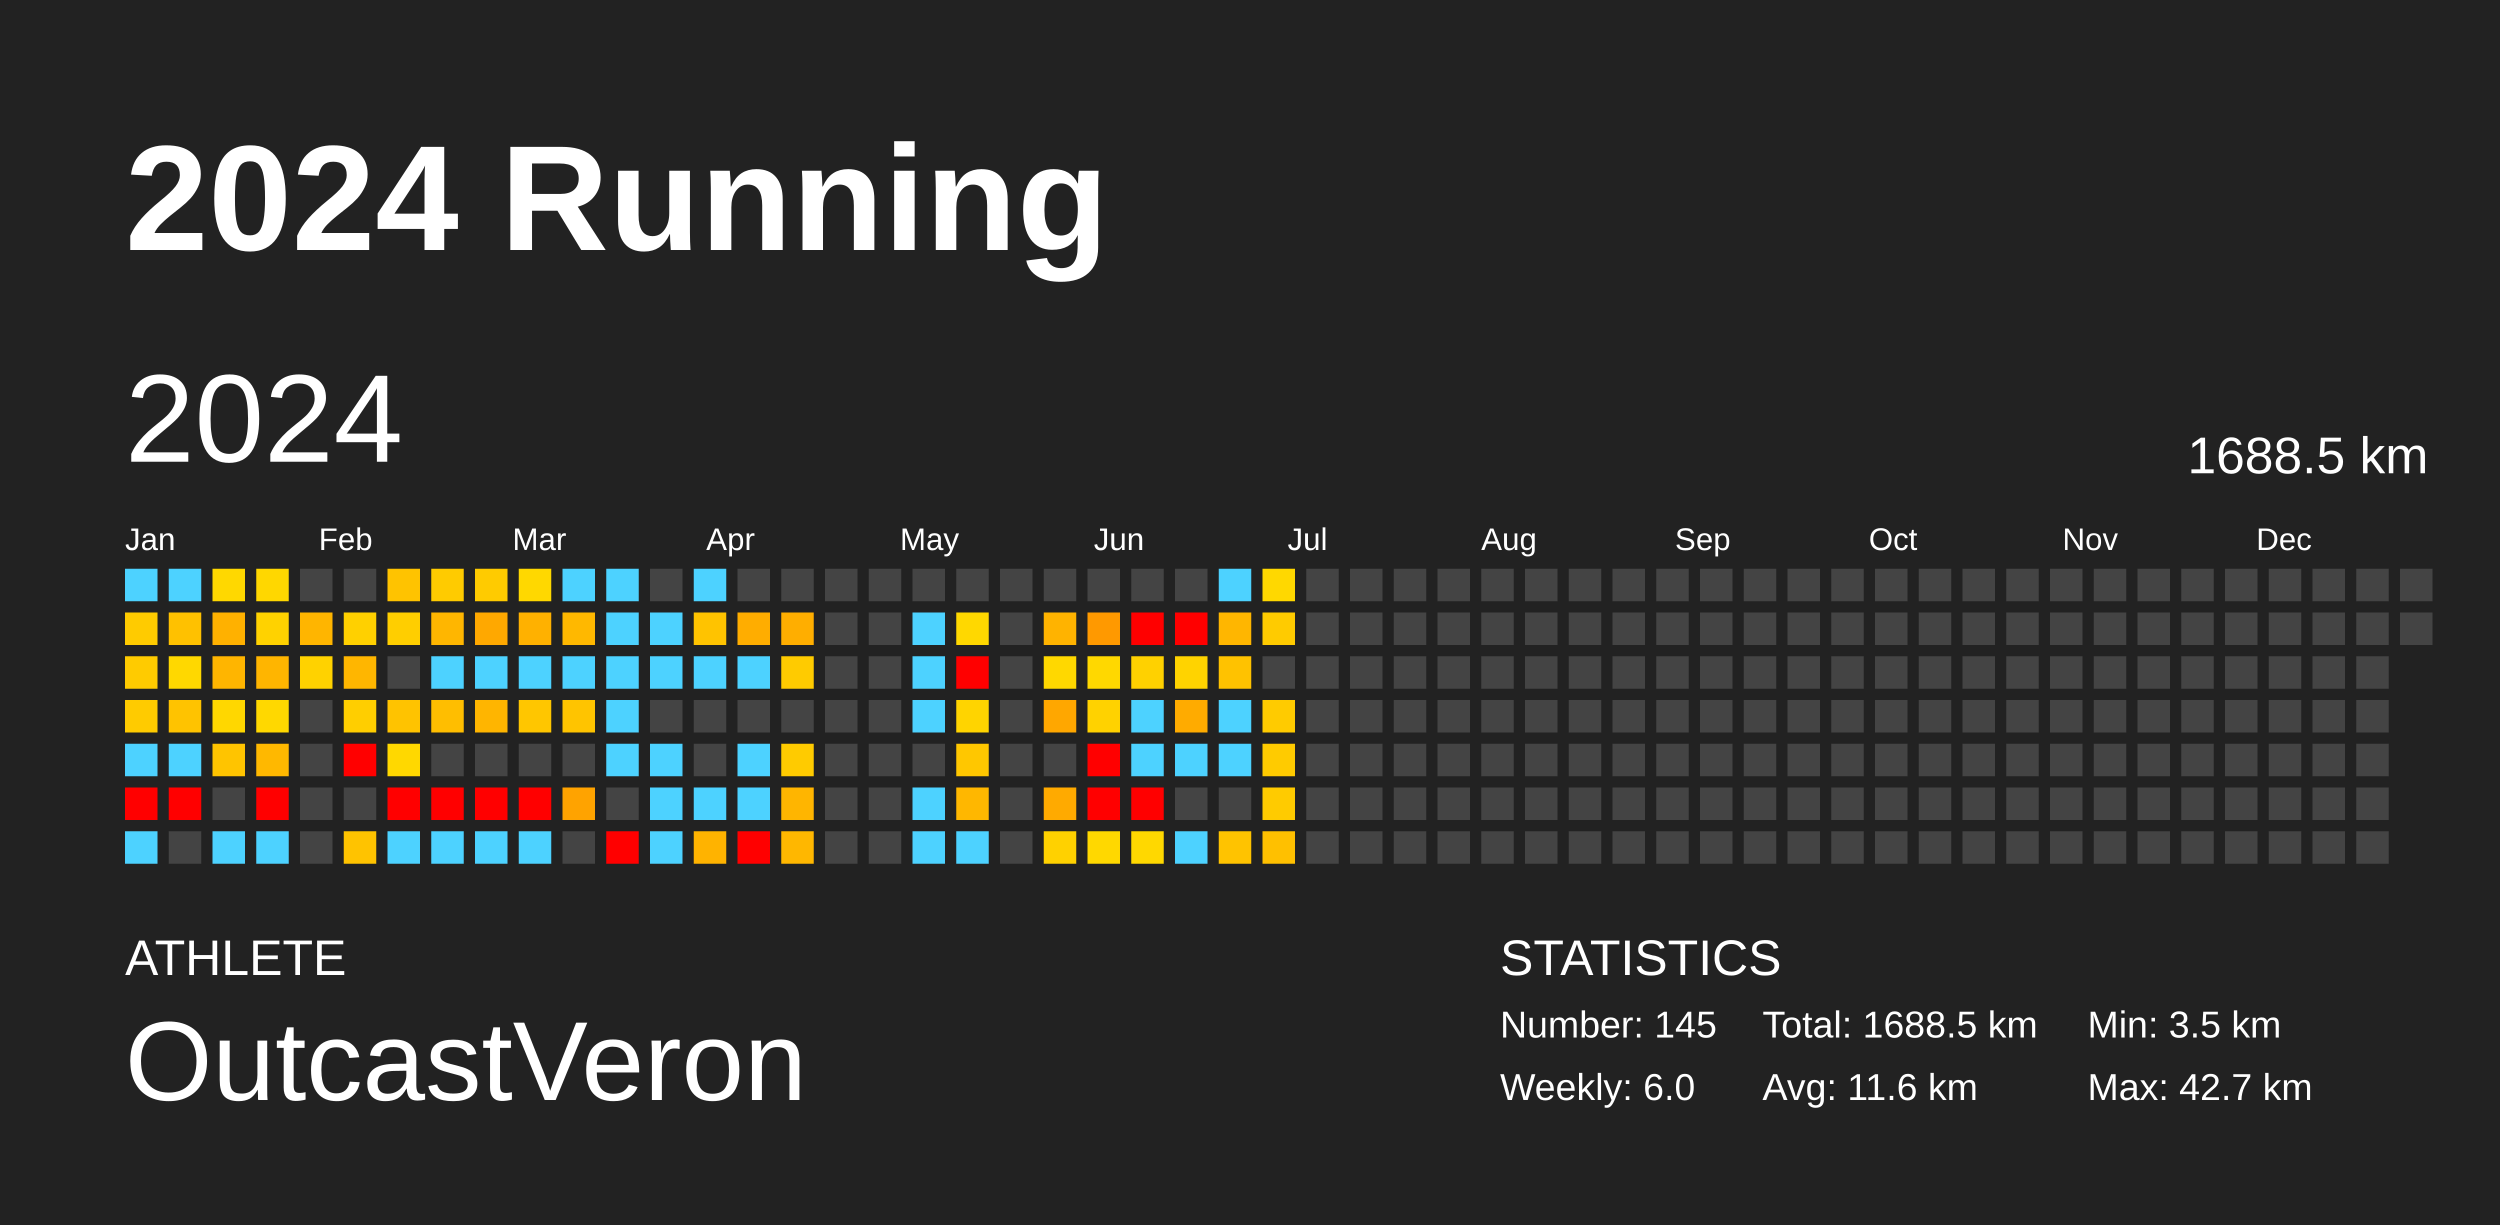
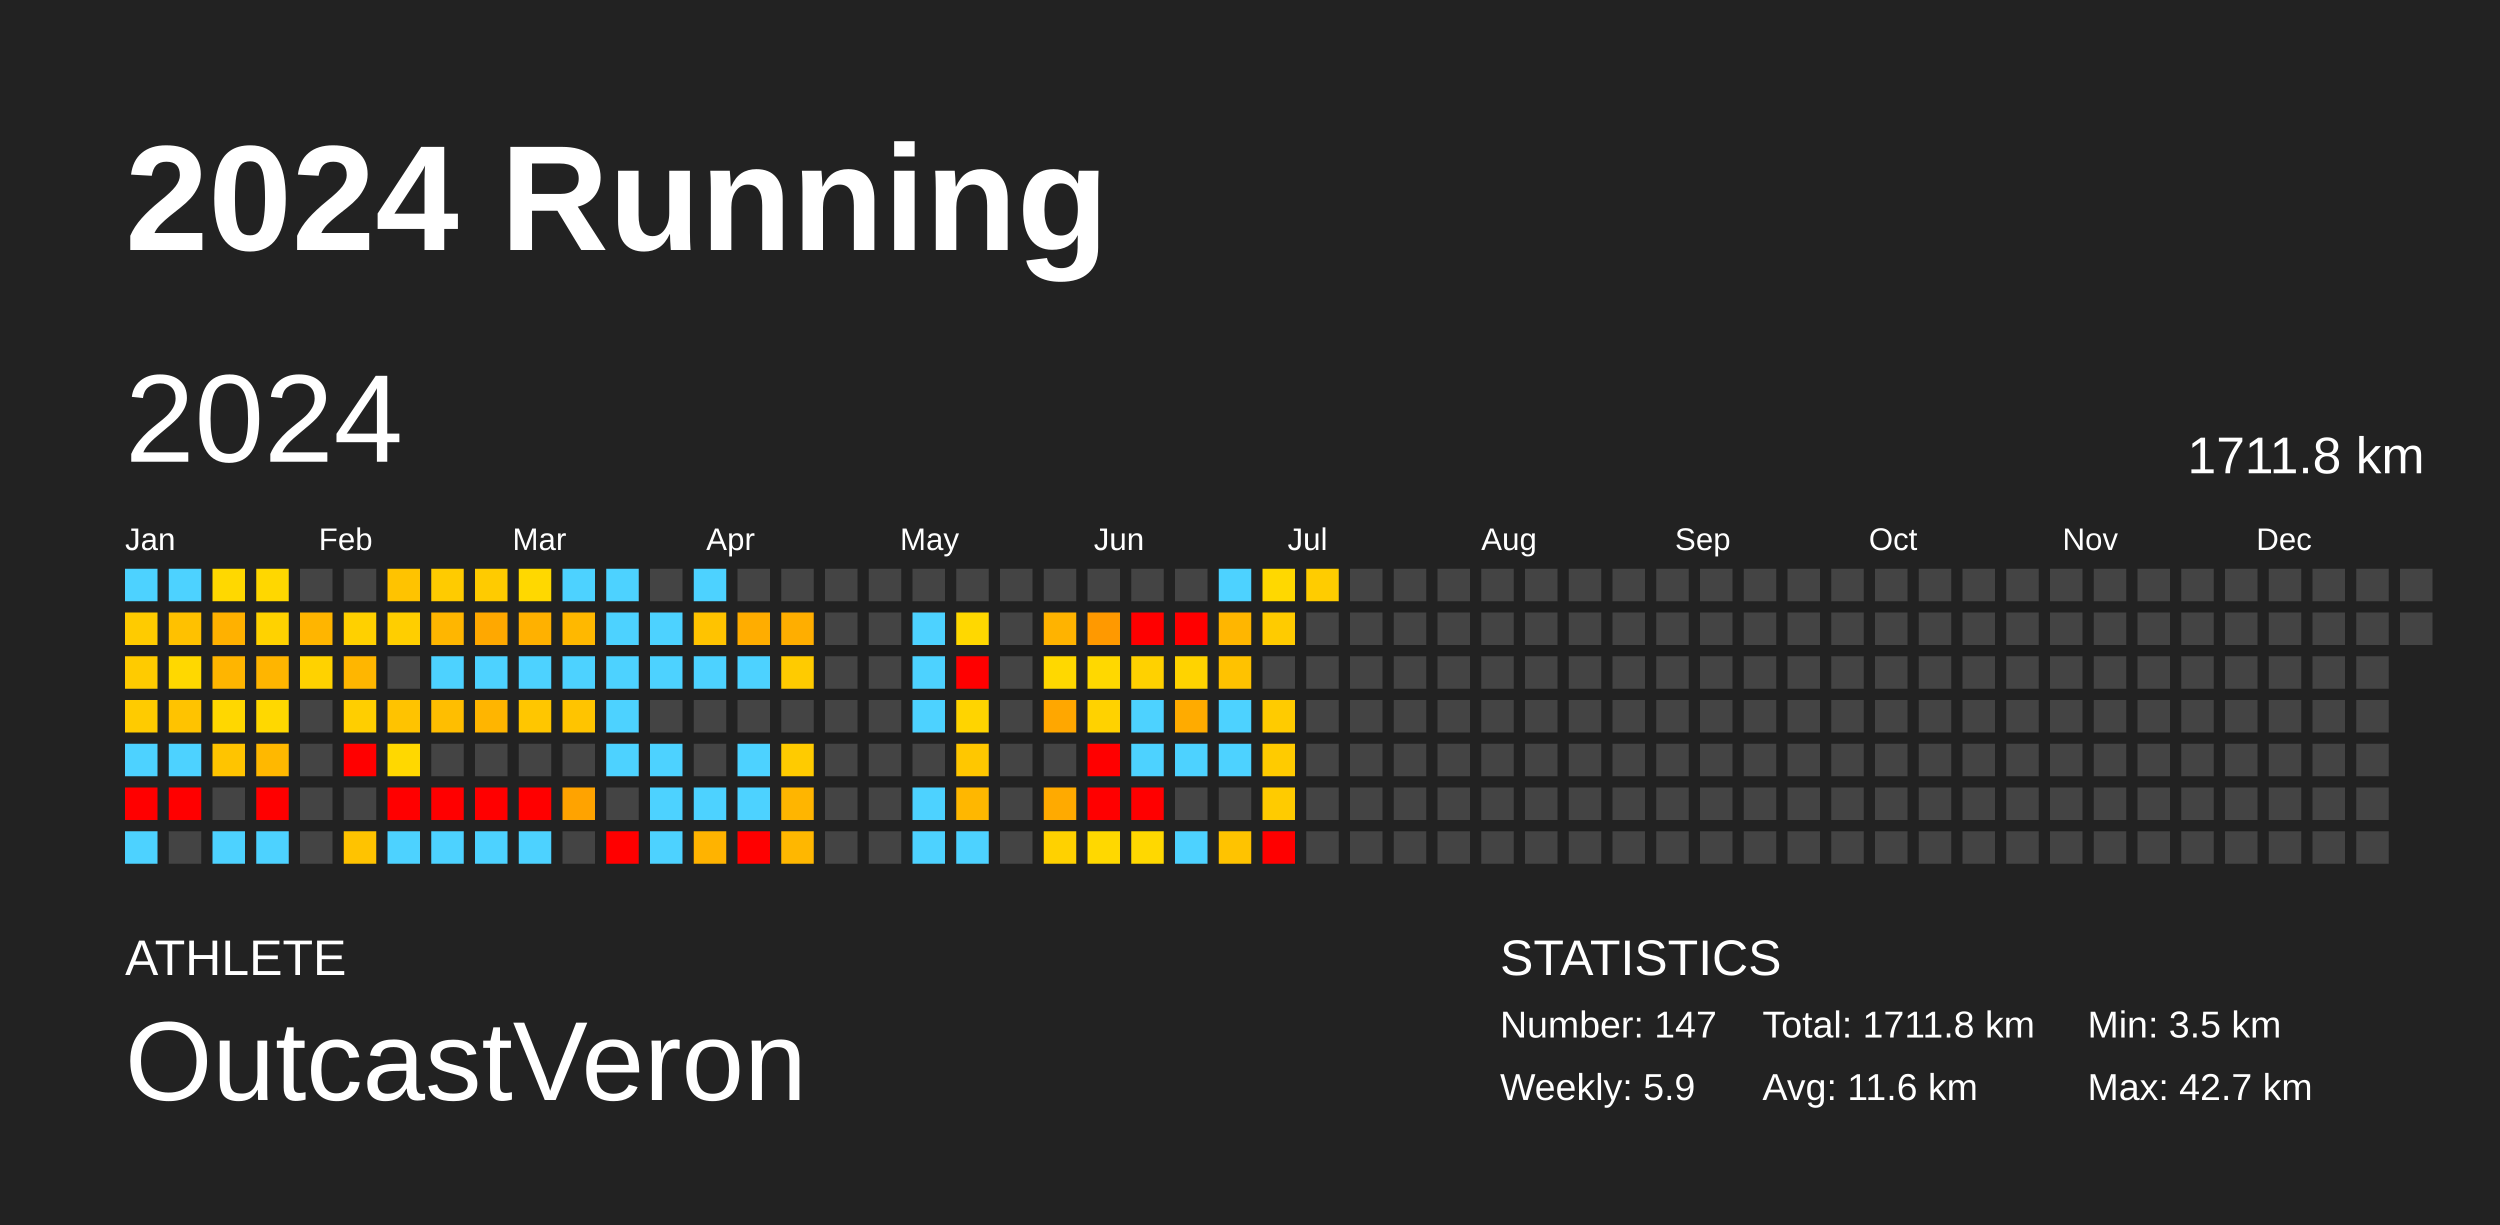
<svg xmlns="http://www.w3.org/2000/svg" baseProfile="full" height="98mm" version="1.1" viewBox="0,0,200,98" width="200mm">
  <defs />
  <rect fill="#222222" height="98" width="200" x="0" y="0" />
  <text fill="#FFFFFF" style="font-size:12px; font-family:Arial; font-weight:bold;" x="10" y="20">2024 Running</text>
  <text fill="#FFFFFF" style="font-size:4px; font-family:Arial" x="10" y="78">ATHLETE</text>
  <text fill="#FFFFFF" style="font-size:9px; font-family:Arial" x="10" y="88">OutcastVeron</text>
  <text fill="#FFFFFF" style="font-size:4px; font-family:Arial" x="120" y="78">STATISTICS</text>
-   <text fill="#FFFFFF" style="font-size:3px; font-family:Arial" x="120" y="83">Number: 145</text>
-   <text fill="#FFFFFF" style="font-size:3px; font-family:Arial" x="120" y="88">Weekly: 6.0</text>
-   <text fill="#FFFFFF" style="font-size:3px; font-family:Arial" x="141" y="83">Total: 1688.5 km</text>
+   <text fill="#FFFFFF" style="font-size:3px; font-family:Arial" x="120" y="83">Number: 147</text>
+   <text fill="#FFFFFF" style="font-size:3px; font-family:Arial" x="120" y="88">Weekly: 5.9</text>
+   <text fill="#FFFFFF" style="font-size:3px; font-family:Arial" x="141" y="83">Total: 1711.8 km</text>
  <text fill="#FFFFFF" style="font-size:3px; font-family:Arial" x="141" y="88">Avg: 11.6 km</text>
  <text fill="#FFFFFF" style="font-size:3px; font-family:Arial" x="167" y="83">Min: 3.5 km</text>
  <text fill="#FFFFFF" style="font-size:3px; font-family:Arial" x="167" y="88">Max: 42.7 km</text>
  <text dominant-baseline="hanging" fill="#FFFFFF" style="font-size:10.0px; font-family:Arial;" x="10" y="30">2024</text>
-   <text dominant-baseline="hanging" fill="#FFFFFF" style="font-size:4.125px; font-family:Arial;" x="175" y="35">1688.5 km</text>
+   <text dominant-baseline="hanging" fill="#FFFFFF" style="font-size:4.125px; font-family:Arial;" x="175" y="35">1711.8 km</text>
  <text fill="#FFFFFF" style="font-size:2.5px; font-family:Arial" x="10.0" y="44">Jan</text>
  <text fill="#FFFFFF" style="font-size:2.5px; font-family:Arial" x="25.5" y="44">Feb</text>
  <text fill="#FFFFFF" style="font-size:2.5px; font-family:Arial" x="41.0" y="44">Mar</text>
  <text fill="#FFFFFF" style="font-size:2.5px; font-family:Arial" x="56.5" y="44">Apr</text>
  <text fill="#FFFFFF" style="font-size:2.5px; font-family:Arial" x="72.0" y="44">May</text>
  <text fill="#FFFFFF" style="font-size:2.5px; font-family:Arial" x="87.5" y="44">Jun</text>
  <text fill="#FFFFFF" style="font-size:2.5px; font-family:Arial" x="103.0" y="44">Jul</text>
  <text fill="#FFFFFF" style="font-size:2.5px; font-family:Arial" x="118.5" y="44">Aug</text>
  <text fill="#FFFFFF" style="font-size:2.5px; font-family:Arial" x="134.0" y="44">Sep</text>
  <text fill="#FFFFFF" style="font-size:2.5px; font-family:Arial" x="149.5" y="44">Oct</text>
  <text fill="#FFFFFF" style="font-size:2.5px; font-family:Arial" x="165.0" y="44">Nov</text>
  <text fill="#FFFFFF" style="font-size:2.5px; font-family:Arial" x="180.5" y="44">Dec</text>
  <rect fill="#4dd2ff" height="2.6" width="2.6" x="10.0" y="45.5" />
  <rect fill="#ffcb00" height="2.6" width="2.6" x="10.0" y="49.0" />
  <rect fill="#ffcb00" height="2.6" width="2.6" x="10.0" y="52.5" />
  <rect fill="#ffcb00" height="2.6" width="2.6" x="10.0" y="56.0" />
  <rect fill="#4dd2ff" height="2.6" width="2.6" x="10.0" y="59.5" />
  <rect fill="red" height="2.6" width="2.6" x="10.0" y="63.0" />
  <rect fill="#4dd2ff" height="2.6" width="2.6" x="10.0" y="66.5" />
  <rect fill="#4dd2ff" height="2.6" width="2.6" x="13.5" y="45.5" />
  <rect fill="#ffc100" height="2.6" width="2.6" x="13.5" y="49.0" />
  <rect fill="#ffd800" height="2.6" width="2.6" x="13.5" y="52.5" />
  <rect fill="#ffc300" height="2.6" width="2.6" x="13.5" y="56.0" />
  <rect fill="#4dd2ff" height="2.6" width="2.6" x="13.5" y="59.5" />
  <rect fill="red" height="2.6" width="2.6" x="13.5" y="63.0" />
  <rect fill="#444444" height="2.6" width="2.6" x="13.5" y="66.5" />
  <rect fill="#ffd800" height="2.6" width="2.6" x="17.0" y="45.5" />
  <rect fill="#ffb100" height="2.6" width="2.6" x="17.0" y="49.0" />
  <rect fill="#ffb500" height="2.6" width="2.6" x="17.0" y="52.5" />
  <rect fill="#ffd700" height="2.6" width="2.6" x="17.0" y="56.0" />
  <rect fill="#ffc400" height="2.6" width="2.6" x="17.0" y="59.5" />
  <rect fill="#444444" height="2.6" width="2.6" x="17.0" y="63.0" />
  <rect fill="#4dd2ff" height="2.6" width="2.6" x="17.0" y="66.5" />
  <rect fill="#ffd700" height="2.6" width="2.6" x="20.5" y="45.5" />
  <rect fill="#ffd200" height="2.6" width="2.6" x="20.5" y="49.0" />
  <rect fill="#ffb500" height="2.6" width="2.6" x="20.5" y="52.5" />
  <rect fill="#ffd800" height="2.6" width="2.6" x="20.5" y="56.0" />
  <rect fill="#ffb800" height="2.6" width="2.6" x="20.5" y="59.5" />
  <rect fill="red" height="2.6" width="2.6" x="20.5" y="63.0" />
  <rect fill="#4dd2ff" height="2.6" width="2.6" x="20.5" y="66.5" />
  <rect fill="#444444" height="2.6" width="2.6" x="24.0" y="45.5" />
  <rect fill="#ffb500" height="2.6" width="2.6" x="24.0" y="49.0" />
  <rect fill="#ffd200" height="2.6" width="2.6" x="24.0" y="52.5" />
  <rect fill="#444444" height="2.6" width="2.6" x="24.0" y="56.0" />
  <rect fill="#444444" height="2.6" width="2.6" x="24.0" y="59.5" />
  <rect fill="#444444" height="2.6" width="2.6" x="24.0" y="63.0" />
  <rect fill="#444444" height="2.6" width="2.6" x="24.0" y="66.5" />
  <rect fill="#444444" height="2.6" width="2.6" x="27.5" y="45.5" />
  <rect fill="#ffd000" height="2.6" width="2.6" x="27.5" y="49.0" />
  <rect fill="#ffb600" height="2.6" width="2.6" x="27.5" y="52.5" />
  <rect fill="#ffce00" height="2.6" width="2.6" x="27.5" y="56.0" />
  <rect fill="red" height="2.6" width="2.6" x="27.5" y="59.5" />
  <rect fill="#444444" height="2.6" width="2.6" x="27.5" y="63.0" />
  <rect fill="#ffc300" height="2.6" width="2.6" x="27.5" y="66.5" />
  <rect fill="#ffc300" height="2.6" width="2.6" x="31.0" y="45.5" />
  <rect fill="#ffce00" height="2.6" width="2.6" x="31.0" y="49.0" />
  <rect fill="#444444" height="2.6" width="2.6" x="31.0" y="52.5" />
  <rect fill="#ffc300" height="2.6" width="2.6" x="31.0" y="56.0" />
  <rect fill="#ffd800" height="2.6" width="2.6" x="31.0" y="59.5" />
  <rect fill="red" height="2.6" width="2.6" x="31.0" y="63.0" />
  <rect fill="#4dd2ff" height="2.6" width="2.6" x="31.0" y="66.5" />
  <rect fill="#ffcb00" height="2.6" width="2.6" x="34.5" y="45.5" />
  <rect fill="#ffb600" height="2.6" width="2.6" x="34.5" y="49.0" />
  <rect fill="#4dd2ff" height="2.6" width="2.6" x="34.5" y="52.5" />
  <rect fill="#ffbe00" height="2.6" width="2.6" x="34.5" y="56.0" />
  <rect fill="#444444" height="2.6" width="2.6" x="34.5" y="59.5" />
  <rect fill="red" height="2.6" width="2.6" x="34.5" y="63.0" />
  <rect fill="#4dd2ff" height="2.6" width="2.6" x="34.5" y="66.5" />
  <rect fill="#ffcb00" height="2.6" width="2.6" x="38.0" y="45.5" />
  <rect fill="#ffa800" height="2.6" width="2.6" x="38.0" y="49.0" />
  <rect fill="#4dd2ff" height="2.6" width="2.6" x="38.0" y="52.5" />
  <rect fill="#ffb500" height="2.6" width="2.6" x="38.0" y="56.0" />
  <rect fill="#444444" height="2.6" width="2.6" x="38.0" y="59.5" />
  <rect fill="red" height="2.6" width="2.6" x="38.0" y="63.0" />
  <rect fill="#4dd2ff" height="2.6" width="2.6" x="38.0" y="66.5" />
  <rect fill="#ffd800" height="2.6" width="2.6" x="41.5" y="45.5" />
  <rect fill="#ffb100" height="2.6" width="2.6" x="41.5" y="49.0" />
  <rect fill="#4dd2ff" height="2.6" width="2.6" x="41.5" y="52.5" />
  <rect fill="#ffc600" height="2.6" width="2.6" x="41.5" y="56.0" />
  <rect fill="#444444" height="2.6" width="2.6" x="41.5" y="59.5" />
  <rect fill="red" height="2.6" width="2.6" x="41.5" y="63.0" />
  <rect fill="#4dd2ff" height="2.6" width="2.6" x="41.5" y="66.5" />
  <rect fill="#4dd2ff" height="2.6" width="2.6" x="45.0" y="45.5" />
  <rect fill="#ffb800" height="2.6" width="2.6" x="45.0" y="49.0" />
  <rect fill="#4dd2ff" height="2.6" width="2.6" x="45.0" y="52.5" />
  <rect fill="#ffc400" height="2.6" width="2.6" x="45.0" y="56.0" />
  <rect fill="#444444" height="2.6" width="2.6" x="45.0" y="59.5" />
  <rect fill="#ffa300" height="2.6" width="2.6" x="45.0" y="63.0" />
  <rect fill="#444444" height="2.6" width="2.6" x="45.0" y="66.5" />
  <rect fill="#4dd2ff" height="2.6" width="2.6" x="48.5" y="45.5" />
  <rect fill="#4dd2ff" height="2.6" width="2.6" x="48.5" y="49.0" />
  <rect fill="#4dd2ff" height="2.6" width="2.6" x="48.5" y="52.5" />
  <rect fill="#4dd2ff" height="2.6" width="2.6" x="48.5" y="56.0" />
  <rect fill="#4dd2ff" height="2.6" width="2.6" x="48.5" y="59.5" />
  <rect fill="#444444" height="2.6" width="2.6" x="48.5" y="63.0" />
  <rect fill="red" height="2.6" width="2.6" x="48.5" y="66.5" />
  <rect fill="#444444" height="2.6" width="2.6" x="52.0" y="45.5" />
  <rect fill="#4dd2ff" height="2.6" width="2.6" x="52.0" y="49.0" />
  <rect fill="#4dd2ff" height="2.6" width="2.6" x="52.0" y="52.5" />
  <rect fill="#444444" height="2.6" width="2.6" x="52.0" y="56.0" />
  <rect fill="#4dd2ff" height="2.6" width="2.6" x="52.0" y="59.5" />
  <rect fill="#4dd2ff" height="2.6" width="2.6" x="52.0" y="63.0" />
  <rect fill="#4dd2ff" height="2.6" width="2.6" x="52.0" y="66.5" />
  <rect fill="#4dd2ff" height="2.6" width="2.6" x="55.5" y="45.5" />
  <rect fill="#ffc300" height="2.6" width="2.6" x="55.5" y="49.0" />
  <rect fill="#4dd2ff" height="2.6" width="2.6" x="55.5" y="52.5" />
  <rect fill="#444444" height="2.6" width="2.6" x="55.5" y="56.0" />
  <rect fill="#444444" height="2.6" width="2.6" x="55.5" y="59.5" />
  <rect fill="#4dd2ff" height="2.6" width="2.6" x="55.5" y="63.0" />
  <rect fill="#ffb300" height="2.6" width="2.6" x="55.5" y="66.5" />
  <rect fill="#444444" height="2.6" width="2.6" x="59.0" y="45.5" />
  <rect fill="#ffad00" height="2.6" width="2.6" x="59.0" y="49.0" />
  <rect fill="#4dd2ff" height="2.6" width="2.6" x="59.0" y="52.5" />
  <rect fill="#444444" height="2.6" width="2.6" x="59.0" y="56.0" />
  <rect fill="#4dd2ff" height="2.6" width="2.6" x="59.0" y="59.5" />
  <rect fill="#4dd2ff" height="2.6" width="2.6" x="59.0" y="63.0" />
  <rect fill="red" height="2.6" width="2.6" x="59.0" y="66.5" />
  <rect fill="#444444" height="2.6" width="2.6" x="62.5" y="45.5" />
  <rect fill="#ffae00" height="2.6" width="2.6" x="62.5" y="49.0" />
  <rect fill="#ffcb00" height="2.6" width="2.6" x="62.5" y="52.5" />
  <rect fill="#444444" height="2.6" width="2.6" x="62.5" y="56.0" />
  <rect fill="#ffcb00" height="2.6" width="2.6" x="62.5" y="59.5" />
  <rect fill="#ffb500" height="2.6" width="2.6" x="62.5" y="63.0" />
  <rect fill="#ffb700" height="2.6" width="2.6" x="62.5" y="66.5" />
  <rect fill="#444444" height="2.6" width="2.6" x="66.0" y="45.5" />
  <rect fill="#444444" height="2.6" width="2.6" x="66.0" y="49.0" />
  <rect fill="#444444" height="2.6" width="2.6" x="66.0" y="52.5" />
  <rect fill="#444444" height="2.6" width="2.6" x="66.0" y="56.0" />
  <rect fill="#444444" height="2.6" width="2.6" x="66.0" y="59.5" />
  <rect fill="#444444" height="2.6" width="2.6" x="66.0" y="63.0" />
  <rect fill="#444444" height="2.6" width="2.6" x="66.0" y="66.5" />
  <rect fill="#444444" height="2.6" width="2.6" x="69.5" y="45.5" />
  <rect fill="#444444" height="2.6" width="2.6" x="69.5" y="49.0" />
  <rect fill="#444444" height="2.6" width="2.6" x="69.5" y="52.5" />
  <rect fill="#444444" height="2.6" width="2.6" x="69.5" y="56.0" />
  <rect fill="#444444" height="2.6" width="2.6" x="69.5" y="59.5" />
  <rect fill="#444444" height="2.6" width="2.6" x="69.5" y="63.0" />
  <rect fill="#444444" height="2.6" width="2.6" x="69.5" y="66.5" />
  <rect fill="#444444" height="2.6" width="2.6" x="73.0" y="45.5" />
  <rect fill="#4dd2ff" height="2.6" width="2.6" x="73.0" y="49.0" />
  <rect fill="#4dd2ff" height="2.6" width="2.6" x="73.0" y="52.5" />
  <rect fill="#4dd2ff" height="2.6" width="2.6" x="73.0" y="56.0" />
  <rect fill="#444444" height="2.6" width="2.6" x="73.0" y="59.5" />
  <rect fill="#4dd2ff" height="2.6" width="2.6" x="73.0" y="63.0" />
  <rect fill="#4dd2ff" height="2.6" width="2.6" x="73.0" y="66.5" />
  <rect fill="#444444" height="2.6" width="2.6" x="76.5" y="45.5" />
  <rect fill="#ffd800" height="2.6" width="2.6" x="76.5" y="49.0" />
  <rect fill="red" height="2.6" width="2.6" x="76.5" y="52.5" />
  <rect fill="#ffd400" height="2.6" width="2.6" x="76.5" y="56.0" />
  <rect fill="#ffc700" height="2.6" width="2.6" x="76.5" y="59.5" />
  <rect fill="#ffb700" height="2.6" width="2.6" x="76.5" y="63.0" />
  <rect fill="#4dd2ff" height="2.6" width="2.6" x="76.5" y="66.5" />
  <rect fill="#444444" height="2.6" width="2.6" x="80.0" y="45.5" />
  <rect fill="#444444" height="2.6" width="2.6" x="80.0" y="49.0" />
  <rect fill="#444444" height="2.6" width="2.6" x="80.0" y="52.5" />
  <rect fill="#444444" height="2.6" width="2.6" x="80.0" y="56.0" />
  <rect fill="#444444" height="2.6" width="2.6" x="80.0" y="59.5" />
  <rect fill="#444444" height="2.6" width="2.6" x="80.0" y="63.0" />
  <rect fill="#444444" height="2.6" width="2.6" x="80.0" y="66.5" />
  <rect fill="#444444" height="2.6" width="2.6" x="83.5" y="45.5" />
  <rect fill="#ffb300" height="2.6" width="2.6" x="83.5" y="49.0" />
  <rect fill="#ffd800" height="2.6" width="2.6" x="83.5" y="52.5" />
  <rect fill="#ffa700" height="2.6" width="2.6" x="83.5" y="56.0" />
  <rect fill="#444444" height="2.6" width="2.6" x="83.5" y="59.5" />
  <rect fill="#ffaa00" height="2.6" width="2.6" x="83.5" y="63.0" />
  <rect fill="#ffd100" height="2.6" width="2.6" x="83.5" y="66.5" />
  <rect fill="#444444" height="2.6" width="2.6" x="87.0" y="45.5" />
  <rect fill="#ff9900" height="2.6" width="2.6" x="87.0" y="49.0" />
  <rect fill="#ffd800" height="2.6" width="2.6" x="87.0" y="52.5" />
  <rect fill="#ffd200" height="2.6" width="2.6" x="87.0" y="56.0" />
  <rect fill="red" height="2.6" width="2.6" x="87.0" y="59.5" />
  <rect fill="red" height="2.6" width="2.6" x="87.0" y="63.0" />
  <rect fill="#ffd800" height="2.6" width="2.6" x="87.0" y="66.5" />
  <rect fill="#444444" height="2.6" width="2.6" x="90.5" y="45.5" />
  <rect fill="red" height="2.6" width="2.6" x="90.5" y="49.0" />
  <rect fill="#ffd100" height="2.6" width="2.6" x="90.5" y="52.5" />
  <rect fill="#4dd2ff" height="2.6" width="2.6" x="90.5" y="56.0" />
  <rect fill="#4dd2ff" height="2.6" width="2.6" x="90.5" y="59.5" />
  <rect fill="red" height="2.6" width="2.6" x="90.5" y="63.0" />
  <rect fill="#ffd800" height="2.6" width="2.6" x="90.5" y="66.5" />
  <rect fill="#444444" height="2.6" width="2.6" x="94.0" y="45.5" />
  <rect fill="red" height="2.6" width="2.6" x="94.0" y="49.0" />
  <rect fill="#ffd300" height="2.6" width="2.6" x="94.0" y="52.5" />
  <rect fill="#ffab00" height="2.6" width="2.6" x="94.0" y="56.0" />
  <rect fill="#4dd2ff" height="2.6" width="2.6" x="94.0" y="59.5" />
  <rect fill="#444444" height="2.6" width="2.6" x="94.0" y="63.0" />
  <rect fill="#4dd2ff" height="2.6" width="2.6" x="94.0" y="66.5" />
  <rect fill="#4dd2ff" height="2.6" width="2.6" x="97.5" y="45.5" />
  <rect fill="#ffb600" height="2.6" width="2.6" x="97.5" y="49.0" />
  <rect fill="#ffc200" height="2.6" width="2.6" x="97.5" y="52.5" />
  <rect fill="#4dd2ff" height="2.6" width="2.6" x="97.5" y="56.0" />
  <rect fill="#4dd2ff" height="2.6" width="2.6" x="97.5" y="59.5" />
  <rect fill="#444444" height="2.6" width="2.6" x="97.5" y="63.0" />
  <rect fill="#ffc300" height="2.6" width="2.6" x="97.5" y="66.5" />
  <rect fill="#ffd800" height="2.6" width="2.6" x="101.0" y="45.5" />
  <rect fill="#ffcb00" height="2.6" width="2.6" x="101.0" y="49.0" />
  <rect fill="#444444" height="2.6" width="2.6" x="101.0" y="52.5" />
  <rect fill="#ffcb00" height="2.6" width="2.6" x="101.0" y="56.0" />
  <rect fill="#ffcb00" height="2.6" width="2.6" x="101.0" y="59.5" />
  <rect fill="#ffcb00" height="2.6" width="2.6" x="101.0" y="63.0" />
-   <rect fill="#ffc000" height="2.6" width="2.6" x="101.0" y="66.5" />
-   <rect fill="#444444" height="2.6" width="2.6" x="104.5" y="45.5" />
+   <rect fill="red" height="2.6" width="2.6" x="101.0" y="66.5" />
+   <rect fill="#ffcc00" height="2.6" width="2.6" x="104.5" y="45.5" />
  <rect fill="#444444" height="2.6" width="2.6" x="104.5" y="49.0" />
  <rect fill="#444444" height="2.6" width="2.6" x="104.5" y="52.5" />
  <rect fill="#444444" height="2.6" width="2.6" x="104.5" y="56.0" />
  <rect fill="#444444" height="2.6" width="2.6" x="104.5" y="59.5" />
  <rect fill="#444444" height="2.6" width="2.6" x="104.5" y="63.0" />
  <rect fill="#444444" height="2.6" width="2.6" x="104.5" y="66.5" />
  <rect fill="#444444" height="2.6" width="2.6" x="108.0" y="45.5" />
  <rect fill="#444444" height="2.6" width="2.6" x="108.0" y="49.0" />
  <rect fill="#444444" height="2.6" width="2.6" x="108.0" y="52.5" />
  <rect fill="#444444" height="2.6" width="2.6" x="108.0" y="56.0" />
  <rect fill="#444444" height="2.6" width="2.6" x="108.0" y="59.5" />
  <rect fill="#444444" height="2.6" width="2.6" x="108.0" y="63.0" />
  <rect fill="#444444" height="2.6" width="2.6" x="108.0" y="66.5" />
  <rect fill="#444444" height="2.6" width="2.6" x="111.5" y="45.5" />
  <rect fill="#444444" height="2.6" width="2.6" x="111.5" y="49.0" />
  <rect fill="#444444" height="2.6" width="2.6" x="111.5" y="52.5" />
  <rect fill="#444444" height="2.6" width="2.6" x="111.5" y="56.0" />
  <rect fill="#444444" height="2.6" width="2.6" x="111.5" y="59.5" />
  <rect fill="#444444" height="2.6" width="2.6" x="111.5" y="63.0" />
  <rect fill="#444444" height="2.6" width="2.6" x="111.5" y="66.5" />
  <rect fill="#444444" height="2.6" width="2.6" x="115.0" y="45.5" />
  <rect fill="#444444" height="2.6" width="2.6" x="115.0" y="49.0" />
  <rect fill="#444444" height="2.6" width="2.6" x="115.0" y="52.5" />
  <rect fill="#444444" height="2.6" width="2.6" x="115.0" y="56.0" />
  <rect fill="#444444" height="2.6" width="2.6" x="115.0" y="59.5" />
  <rect fill="#444444" height="2.6" width="2.6" x="115.0" y="63.0" />
  <rect fill="#444444" height="2.6" width="2.6" x="115.0" y="66.5" />
  <rect fill="#444444" height="2.6" width="2.6" x="118.5" y="45.5" />
  <rect fill="#444444" height="2.6" width="2.6" x="118.5" y="49.0" />
  <rect fill="#444444" height="2.6" width="2.6" x="118.5" y="52.5" />
  <rect fill="#444444" height="2.6" width="2.6" x="118.5" y="56.0" />
  <rect fill="#444444" height="2.6" width="2.6" x="118.5" y="59.5" />
  <rect fill="#444444" height="2.6" width="2.6" x="118.5" y="63.0" />
  <rect fill="#444444" height="2.6" width="2.6" x="118.5" y="66.5" />
  <rect fill="#444444" height="2.6" width="2.6" x="122.0" y="45.5" />
  <rect fill="#444444" height="2.6" width="2.6" x="122.0" y="49.0" />
  <rect fill="#444444" height="2.6" width="2.6" x="122.0" y="52.5" />
  <rect fill="#444444" height="2.6" width="2.6" x="122.0" y="56.0" />
  <rect fill="#444444" height="2.6" width="2.6" x="122.0" y="59.5" />
  <rect fill="#444444" height="2.6" width="2.6" x="122.0" y="63.0" />
  <rect fill="#444444" height="2.6" width="2.6" x="122.0" y="66.5" />
  <rect fill="#444444" height="2.6" width="2.6" x="125.5" y="45.5" />
  <rect fill="#444444" height="2.6" width="2.6" x="125.5" y="49.0" />
  <rect fill="#444444" height="2.6" width="2.6" x="125.5" y="52.5" />
  <rect fill="#444444" height="2.6" width="2.6" x="125.5" y="56.0" />
  <rect fill="#444444" height="2.6" width="2.6" x="125.5" y="59.5" />
  <rect fill="#444444" height="2.6" width="2.6" x="125.5" y="63.0" />
  <rect fill="#444444" height="2.6" width="2.6" x="125.5" y="66.5" />
  <rect fill="#444444" height="2.6" width="2.6" x="129.0" y="45.5" />
  <rect fill="#444444" height="2.6" width="2.6" x="129.0" y="49.0" />
  <rect fill="#444444" height="2.6" width="2.6" x="129.0" y="52.5" />
  <rect fill="#444444" height="2.6" width="2.6" x="129.0" y="56.0" />
  <rect fill="#444444" height="2.6" width="2.6" x="129.0" y="59.5" />
  <rect fill="#444444" height="2.6" width="2.6" x="129.0" y="63.0" />
  <rect fill="#444444" height="2.6" width="2.6" x="129.0" y="66.5" />
  <rect fill="#444444" height="2.6" width="2.6" x="132.5" y="45.5" />
  <rect fill="#444444" height="2.6" width="2.6" x="132.5" y="49.0" />
  <rect fill="#444444" height="2.6" width="2.6" x="132.5" y="52.5" />
  <rect fill="#444444" height="2.6" width="2.6" x="132.5" y="56.0" />
  <rect fill="#444444" height="2.6" width="2.6" x="132.5" y="59.5" />
  <rect fill="#444444" height="2.6" width="2.6" x="132.5" y="63.0" />
  <rect fill="#444444" height="2.6" width="2.6" x="132.5" y="66.5" />
  <rect fill="#444444" height="2.6" width="2.6" x="136.0" y="45.5" />
  <rect fill="#444444" height="2.6" width="2.6" x="136.0" y="49.0" />
  <rect fill="#444444" height="2.6" width="2.6" x="136.0" y="52.5" />
  <rect fill="#444444" height="2.6" width="2.6" x="136.0" y="56.0" />
  <rect fill="#444444" height="2.6" width="2.6" x="136.0" y="59.5" />
  <rect fill="#444444" height="2.6" width="2.6" x="136.0" y="63.0" />
  <rect fill="#444444" height="2.6" width="2.6" x="136.0" y="66.5" />
  <rect fill="#444444" height="2.6" width="2.6" x="139.5" y="45.5" />
  <rect fill="#444444" height="2.6" width="2.6" x="139.5" y="49.0" />
  <rect fill="#444444" height="2.6" width="2.6" x="139.5" y="52.5" />
  <rect fill="#444444" height="2.6" width="2.6" x="139.5" y="56.0" />
  <rect fill="#444444" height="2.6" width="2.6" x="139.5" y="59.5" />
  <rect fill="#444444" height="2.6" width="2.6" x="139.5" y="63.0" />
  <rect fill="#444444" height="2.6" width="2.6" x="139.5" y="66.5" />
  <rect fill="#444444" height="2.6" width="2.6" x="143.0" y="45.5" />
  <rect fill="#444444" height="2.6" width="2.6" x="143.0" y="49.0" />
  <rect fill="#444444" height="2.6" width="2.6" x="143.0" y="52.5" />
  <rect fill="#444444" height="2.6" width="2.6" x="143.0" y="56.0" />
  <rect fill="#444444" height="2.6" width="2.6" x="143.0" y="59.5" />
  <rect fill="#444444" height="2.6" width="2.6" x="143.0" y="63.0" />
  <rect fill="#444444" height="2.6" width="2.6" x="143.0" y="66.5" />
  <rect fill="#444444" height="2.6" width="2.6" x="146.5" y="45.5" />
  <rect fill="#444444" height="2.6" width="2.6" x="146.5" y="49.0" />
  <rect fill="#444444" height="2.6" width="2.6" x="146.5" y="52.5" />
  <rect fill="#444444" height="2.6" width="2.6" x="146.5" y="56.0" />
  <rect fill="#444444" height="2.6" width="2.6" x="146.5" y="59.5" />
  <rect fill="#444444" height="2.6" width="2.6" x="146.5" y="63.0" />
  <rect fill="#444444" height="2.6" width="2.6" x="146.5" y="66.5" />
  <rect fill="#444444" height="2.6" width="2.6" x="150.0" y="45.5" />
  <rect fill="#444444" height="2.6" width="2.6" x="150.0" y="49.0" />
  <rect fill="#444444" height="2.6" width="2.6" x="150.0" y="52.5" />
  <rect fill="#444444" height="2.6" width="2.6" x="150.0" y="56.0" />
  <rect fill="#444444" height="2.6" width="2.6" x="150.0" y="59.5" />
  <rect fill="#444444" height="2.6" width="2.6" x="150.0" y="63.0" />
  <rect fill="#444444" height="2.6" width="2.6" x="150.0" y="66.5" />
  <rect fill="#444444" height="2.6" width="2.6" x="153.5" y="45.5" />
  <rect fill="#444444" height="2.6" width="2.6" x="153.5" y="49.0" />
  <rect fill="#444444" height="2.6" width="2.6" x="153.5" y="52.5" />
  <rect fill="#444444" height="2.6" width="2.6" x="153.5" y="56.0" />
  <rect fill="#444444" height="2.6" width="2.6" x="153.5" y="59.5" />
  <rect fill="#444444" height="2.6" width="2.6" x="153.5" y="63.0" />
  <rect fill="#444444" height="2.6" width="2.6" x="153.5" y="66.5" />
  <rect fill="#444444" height="2.6" width="2.6" x="157.0" y="45.5" />
  <rect fill="#444444" height="2.6" width="2.6" x="157.0" y="49.0" />
  <rect fill="#444444" height="2.6" width="2.6" x="157.0" y="52.5" />
  <rect fill="#444444" height="2.6" width="2.6" x="157.0" y="56.0" />
  <rect fill="#444444" height="2.6" width="2.6" x="157.0" y="59.5" />
  <rect fill="#444444" height="2.6" width="2.6" x="157.0" y="63.0" />
  <rect fill="#444444" height="2.6" width="2.6" x="157.0" y="66.5" />
  <rect fill="#444444" height="2.6" width="2.6" x="160.5" y="45.5" />
  <rect fill="#444444" height="2.6" width="2.6" x="160.5" y="49.0" />
  <rect fill="#444444" height="2.6" width="2.6" x="160.5" y="52.5" />
  <rect fill="#444444" height="2.6" width="2.6" x="160.5" y="56.0" />
  <rect fill="#444444" height="2.6" width="2.6" x="160.5" y="59.5" />
  <rect fill="#444444" height="2.6" width="2.6" x="160.5" y="63.0" />
  <rect fill="#444444" height="2.6" width="2.6" x="160.5" y="66.5" />
  <rect fill="#444444" height="2.6" width="2.6" x="164.0" y="45.5" />
  <rect fill="#444444" height="2.6" width="2.6" x="164.0" y="49.0" />
  <rect fill="#444444" height="2.6" width="2.6" x="164.0" y="52.5" />
  <rect fill="#444444" height="2.6" width="2.6" x="164.0" y="56.0" />
  <rect fill="#444444" height="2.6" width="2.6" x="164.0" y="59.5" />
  <rect fill="#444444" height="2.6" width="2.6" x="164.0" y="63.0" />
  <rect fill="#444444" height="2.6" width="2.6" x="164.0" y="66.5" />
  <rect fill="#444444" height="2.6" width="2.6" x="167.5" y="45.5" />
  <rect fill="#444444" height="2.6" width="2.6" x="167.5" y="49.0" />
  <rect fill="#444444" height="2.6" width="2.6" x="167.5" y="52.5" />
  <rect fill="#444444" height="2.6" width="2.6" x="167.5" y="56.0" />
  <rect fill="#444444" height="2.6" width="2.6" x="167.5" y="59.5" />
  <rect fill="#444444" height="2.6" width="2.6" x="167.5" y="63.0" />
  <rect fill="#444444" height="2.6" width="2.6" x="167.5" y="66.5" />
  <rect fill="#444444" height="2.6" width="2.6" x="171.0" y="45.5" />
  <rect fill="#444444" height="2.6" width="2.6" x="171.0" y="49.0" />
  <rect fill="#444444" height="2.6" width="2.6" x="171.0" y="52.5" />
  <rect fill="#444444" height="2.6" width="2.6" x="171.0" y="56.0" />
  <rect fill="#444444" height="2.6" width="2.6" x="171.0" y="59.5" />
  <rect fill="#444444" height="2.6" width="2.6" x="171.0" y="63.0" />
  <rect fill="#444444" height="2.6" width="2.6" x="171.0" y="66.5" />
  <rect fill="#444444" height="2.6" width="2.6" x="174.5" y="45.5" />
  <rect fill="#444444" height="2.6" width="2.6" x="174.5" y="49.0" />
  <rect fill="#444444" height="2.6" width="2.6" x="174.5" y="52.5" />
  <rect fill="#444444" height="2.6" width="2.6" x="174.5" y="56.0" />
  <rect fill="#444444" height="2.6" width="2.6" x="174.5" y="59.5" />
  <rect fill="#444444" height="2.6" width="2.6" x="174.5" y="63.0" />
  <rect fill="#444444" height="2.6" width="2.6" x="174.5" y="66.5" />
  <rect fill="#444444" height="2.6" width="2.6" x="178.0" y="45.5" />
  <rect fill="#444444" height="2.6" width="2.6" x="178.0" y="49.0" />
  <rect fill="#444444" height="2.6" width="2.6" x="178.0" y="52.5" />
  <rect fill="#444444" height="2.6" width="2.6" x="178.0" y="56.0" />
  <rect fill="#444444" height="2.6" width="2.6" x="178.0" y="59.5" />
  <rect fill="#444444" height="2.6" width="2.6" x="178.0" y="63.0" />
  <rect fill="#444444" height="2.6" width="2.6" x="178.0" y="66.5" />
  <rect fill="#444444" height="2.6" width="2.6" x="181.5" y="45.5" />
  <rect fill="#444444" height="2.6" width="2.6" x="181.5" y="49.0" />
  <rect fill="#444444" height="2.6" width="2.6" x="181.5" y="52.5" />
  <rect fill="#444444" height="2.6" width="2.6" x="181.5" y="56.0" />
  <rect fill="#444444" height="2.6" width="2.6" x="181.5" y="59.5" />
  <rect fill="#444444" height="2.6" width="2.6" x="181.5" y="63.0" />
  <rect fill="#444444" height="2.6" width="2.6" x="181.5" y="66.5" />
  <rect fill="#444444" height="2.6" width="2.6" x="185.0" y="45.5" />
  <rect fill="#444444" height="2.6" width="2.6" x="185.0" y="49.0" />
  <rect fill="#444444" height="2.6" width="2.6" x="185.0" y="52.5" />
  <rect fill="#444444" height="2.6" width="2.6" x="185.0" y="56.0" />
  <rect fill="#444444" height="2.6" width="2.6" x="185.0" y="59.5" />
  <rect fill="#444444" height="2.6" width="2.6" x="185.0" y="63.0" />
  <rect fill="#444444" height="2.6" width="2.6" x="185.0" y="66.5" />
  <rect fill="#444444" height="2.6" width="2.6" x="188.5" y="45.5" />
  <rect fill="#444444" height="2.6" width="2.6" x="188.5" y="49.0" />
  <rect fill="#444444" height="2.6" width="2.6" x="188.5" y="52.5" />
  <rect fill="#444444" height="2.6" width="2.6" x="188.5" y="56.0" />
  <rect fill="#444444" height="2.6" width="2.6" x="188.5" y="59.5" />
  <rect fill="#444444" height="2.6" width="2.6" x="188.5" y="63.0" />
  <rect fill="#444444" height="2.6" width="2.6" x="188.5" y="66.5" />
  <rect fill="#444444" height="2.6" width="2.6" x="192.0" y="45.5" />
  <rect fill="#444444" height="2.6" width="2.6" x="192.0" y="49.0" />
</svg>
